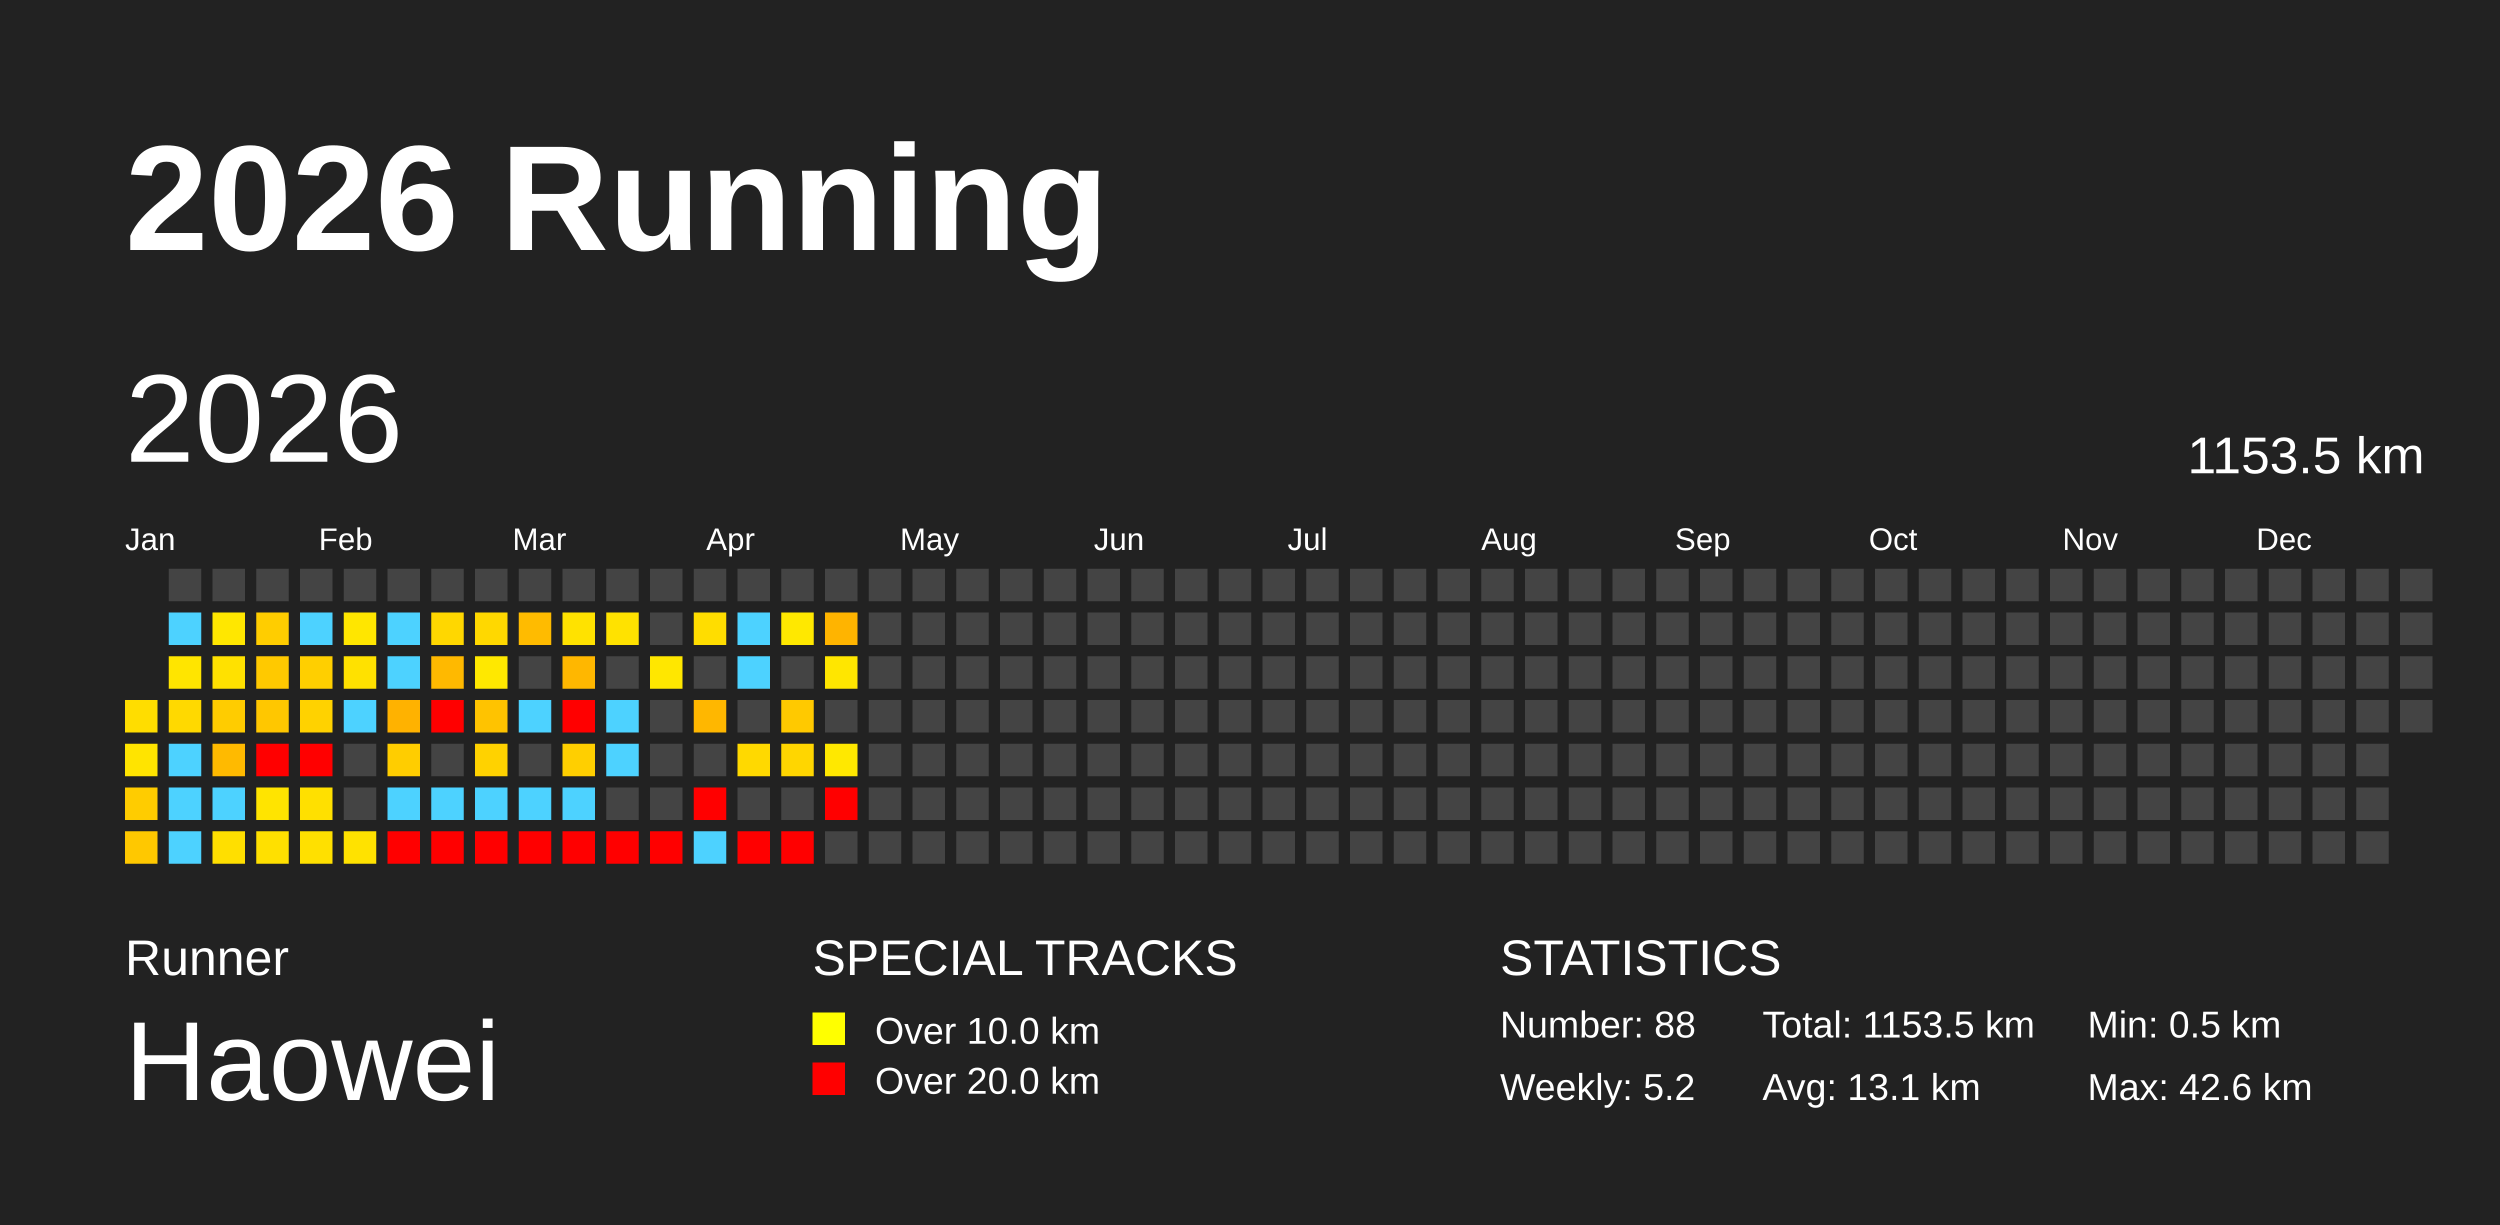
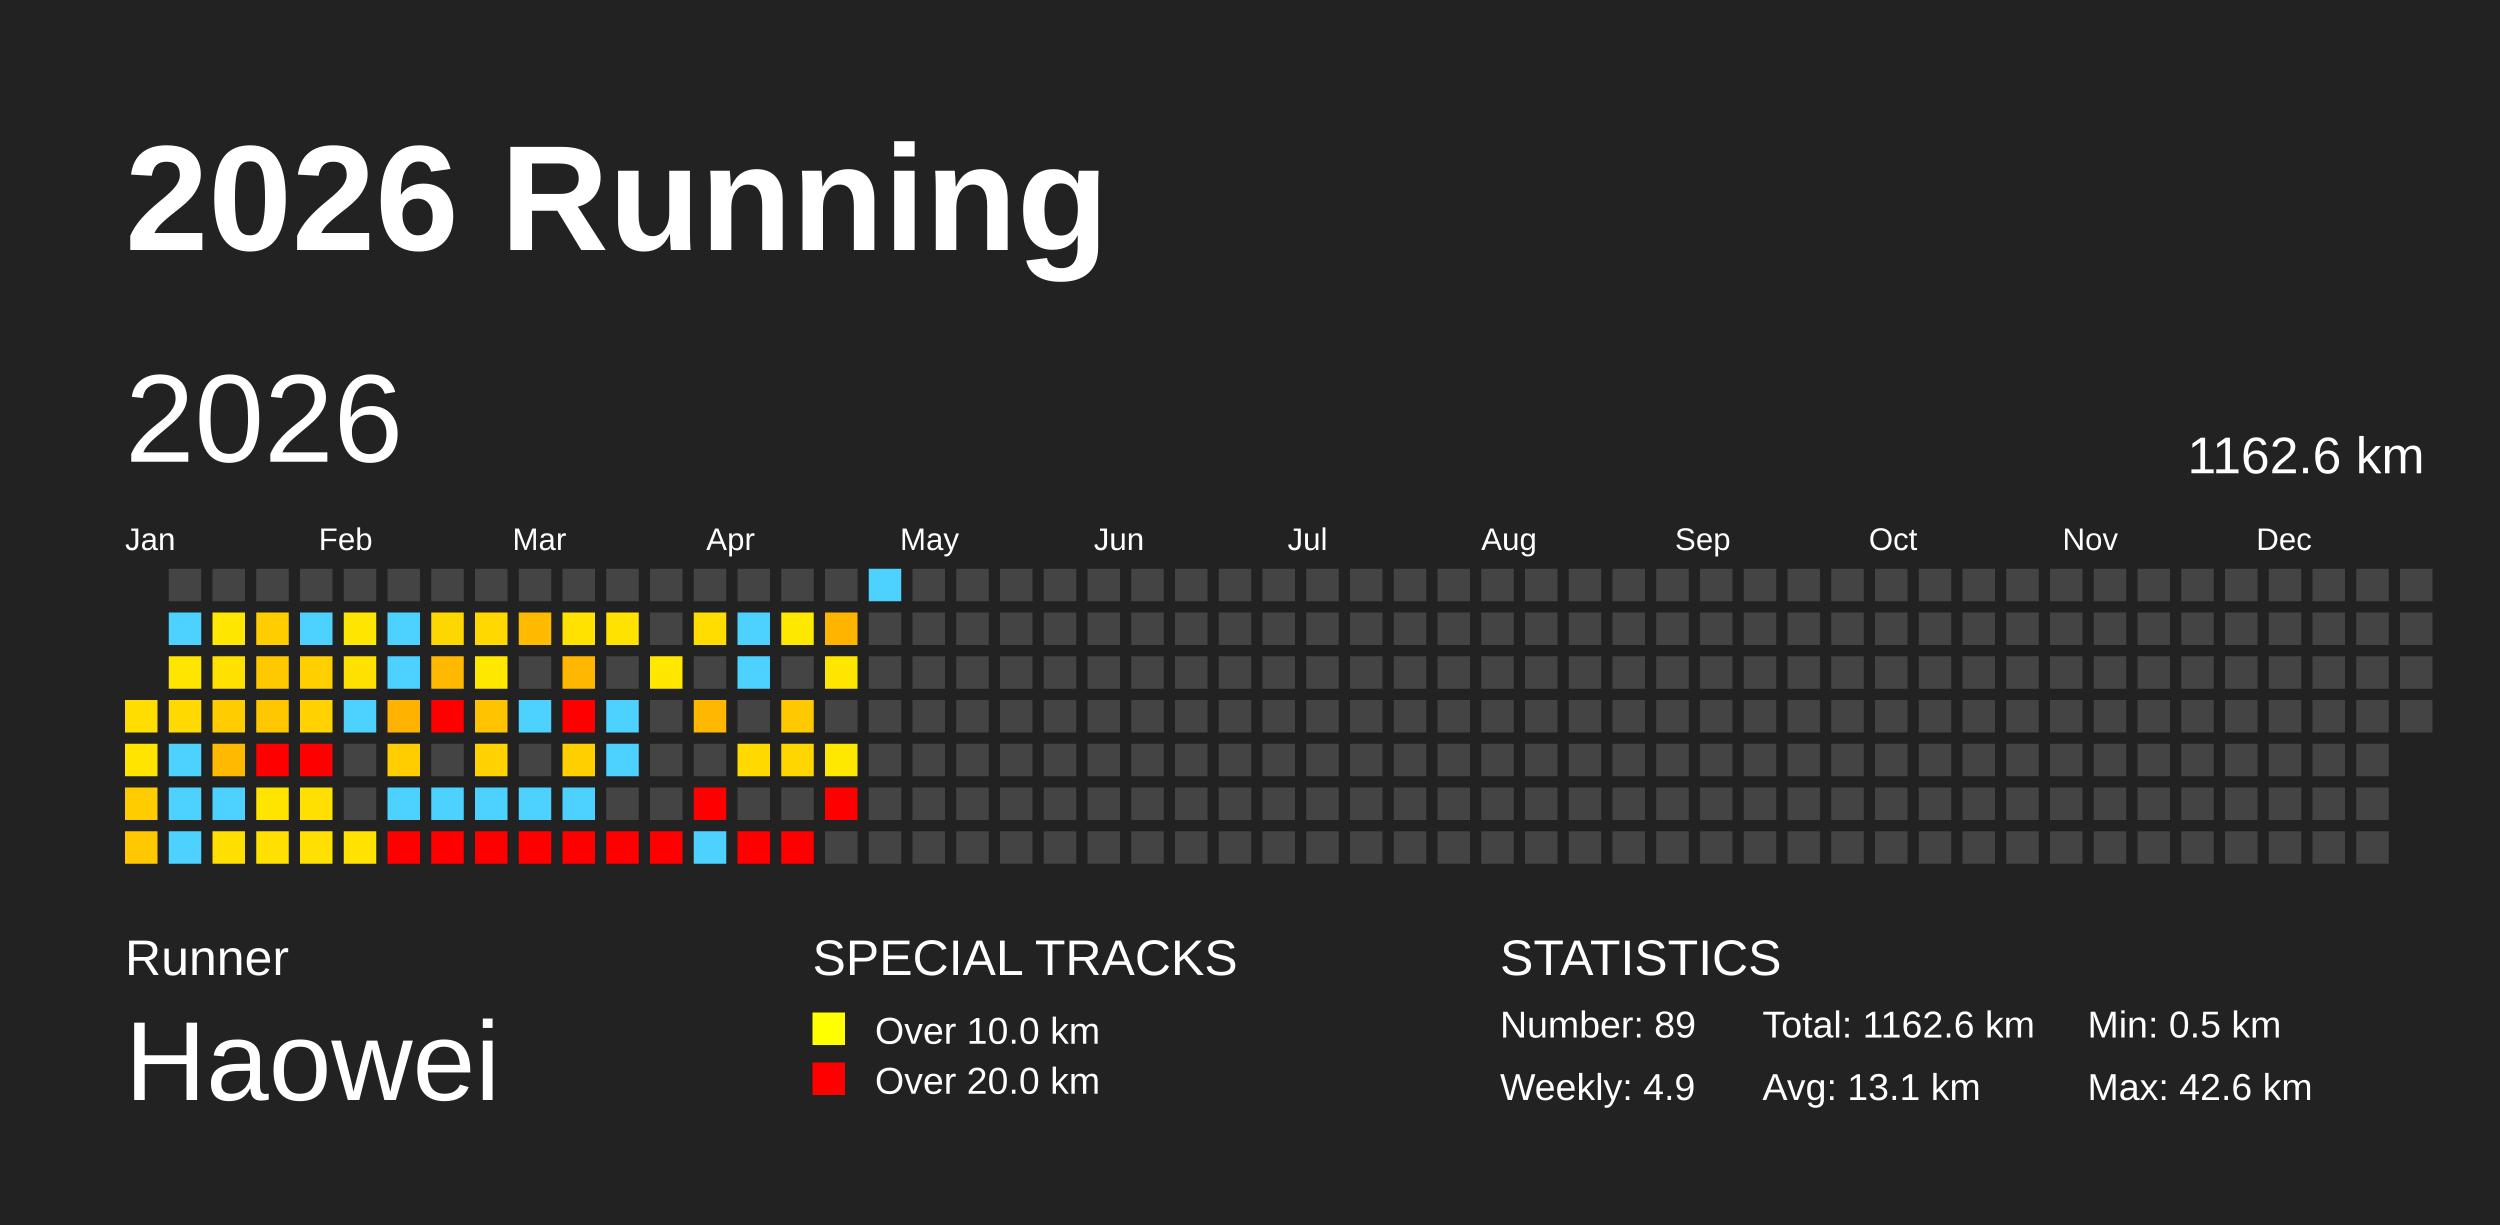
<svg xmlns="http://www.w3.org/2000/svg" baseProfile="full" height="98mm" version="1.1" viewBox="0,0,200,98" width="200mm">
  <defs />
  <rect fill="#222222" height="98" width="200" x="0" y="0" />
  <text fill="#FFFFFF" style="font-size:12px; font-family:Arial; font-weight:bold;" x="10" y="20">2026 Running</text>
  <text fill="#FFFFFF" style="font-size:4px; font-family:Arial" x="10" y="78">Runner</text>
  <text fill="#FFFFFF" style="font-size:9px; font-family:Arial" x="10" y="88">Haowei</text>
  <text fill="#FFFFFF" style="font-size:4px; font-family:Arial" x="65" y="78">SPECIAL TRACKS</text>
  <rect fill="yellow" height="2.6" width="2.6" x="65" y="81" />
  <text fill="#FFFFFF" style="font-size:3px; font-family:Arial" x="70" y="83.5">Over 10.0 km</text>
  <rect fill="red" height="2.6" width="2.6" x="65" y="85" />
  <text fill="#FFFFFF" style="font-size:3px; font-family:Arial" x="70" y="87.5">Over 20.0 km</text>
  <text fill="#FFFFFF" style="font-size:4px; font-family:Arial" x="120" y="78">STATISTICS</text>
-   <text fill="#FFFFFF" style="font-size:3px; font-family:Arial" x="120" y="83">Number: 88</text>
-   <text fill="#FFFFFF" style="font-size:3px; font-family:Arial" x="120" y="88">Weekly: 5.2</text>
-   <text fill="#FFFFFF" style="font-size:3px; font-family:Arial" x="141" y="83">Total: 1153.5 km</text>
+   <text fill="#FFFFFF" style="font-size:3px; font-family:Arial" x="120" y="83">Number: 89</text>
+   <text fill="#FFFFFF" style="font-size:3px; font-family:Arial" x="120" y="88">Weekly: 4.9</text>
+   <text fill="#FFFFFF" style="font-size:3px; font-family:Arial" x="141" y="83">Total: 1162.6 km</text>
  <text fill="#FFFFFF" style="font-size:3px; font-family:Arial" x="141" y="88">Avg: 13.1 km</text>
  <text fill="#FFFFFF" style="font-size:3px; font-family:Arial" x="167" y="83">Min: 0.5 km</text>
  <text fill="#FFFFFF" style="font-size:3px; font-family:Arial" x="167" y="88">Max: 42.6 km</text>
  <text dominant-baseline="hanging" fill="#FFFFFF" style="font-size:10.0px; font-family:Arial;" x="10" y="30">2026</text>
-   <text dominant-baseline="hanging" fill="#FFFFFF" style="font-size:4.125px; font-family:Arial;" x="175" y="35">1153.5 km</text>
+   <text dominant-baseline="hanging" fill="#FFFFFF" style="font-size:4.125px; font-family:Arial;" x="175" y="35">1162.6 km</text>
  <text fill="#FFFFFF" style="font-size:2.5px; font-family:Arial" x="10.0" y="44">Jan</text>
  <text fill="#FFFFFF" style="font-size:2.5px; font-family:Arial" x="25.5" y="44">Feb</text>
  <text fill="#FFFFFF" style="font-size:2.5px; font-family:Arial" x="41.0" y="44">Mar</text>
  <text fill="#FFFFFF" style="font-size:2.5px; font-family:Arial" x="56.5" y="44">Apr</text>
  <text fill="#FFFFFF" style="font-size:2.5px; font-family:Arial" x="72.0" y="44">May</text>
  <text fill="#FFFFFF" style="font-size:2.5px; font-family:Arial" x="87.5" y="44">Jun</text>
  <text fill="#FFFFFF" style="font-size:2.5px; font-family:Arial" x="103.0" y="44">Jul</text>
  <text fill="#FFFFFF" style="font-size:2.5px; font-family:Arial" x="118.5" y="44">Aug</text>
  <text fill="#FFFFFF" style="font-size:2.5px; font-family:Arial" x="134.0" y="44">Sep</text>
  <text fill="#FFFFFF" style="font-size:2.5px; font-family:Arial" x="149.5" y="44">Oct</text>
  <text fill="#FFFFFF" style="font-size:2.5px; font-family:Arial" x="165.0" y="44">Nov</text>
  <text fill="#FFFFFF" style="font-size:2.5px; font-family:Arial" x="180.5" y="44">Dec</text>
  <rect fill="#ffdd00" height="2.6" width="2.6" x="10.0" y="56.0" />
  <rect fill="#ffe400" height="2.6" width="2.6" x="10.0" y="59.5" />
  <rect fill="#ffcc00" height="2.6" width="2.6" x="10.0" y="63.0" />
  <rect fill="#ffc800" height="2.6" width="2.6" x="10.0" y="66.5" />
  <rect fill="#444444" height="2.6" width="2.6" x="13.5" y="45.5" />
  <rect fill="#4dd2ff" height="2.6" width="2.6" x="13.5" y="49.0" />
  <rect fill="#ffe500" height="2.6" width="2.6" x="13.5" y="52.5" />
  <rect fill="#ffd900" height="2.6" width="2.6" x="13.5" y="56.0" />
  <rect fill="#4dd2ff" height="2.6" width="2.6" x="13.5" y="59.5" />
  <rect fill="#4dd2ff" height="2.6" width="2.6" x="13.5" y="63.0" />
  <rect fill="#4dd2ff" height="2.6" width="2.6" x="13.5" y="66.5" />
  <rect fill="#444444" height="2.6" width="2.6" x="17.0" y="45.5" />
  <rect fill="#ffe700" height="2.6" width="2.6" x="17.0" y="49.0" />
  <rect fill="#ffe100" height="2.6" width="2.6" x="17.0" y="52.5" />
  <rect fill="#ffcc00" height="2.6" width="2.6" x="17.0" y="56.0" />
  <rect fill="#ffba00" height="2.6" width="2.6" x="17.0" y="59.5" />
  <rect fill="#4dd2ff" height="2.6" width="2.6" x="17.0" y="63.0" />
  <rect fill="#ffdf00" height="2.6" width="2.6" x="17.0" y="66.5" />
  <rect fill="#444444" height="2.6" width="2.6" x="20.5" y="45.5" />
  <rect fill="#ffcd00" height="2.6" width="2.6" x="20.5" y="49.0" />
  <rect fill="#ffc900" height="2.6" width="2.6" x="20.5" y="52.5" />
  <rect fill="#ffc700" height="2.6" width="2.6" x="20.5" y="56.0" />
  <rect fill="red" height="2.6" width="2.6" x="20.5" y="59.5" />
  <rect fill="#ffe400" height="2.6" width="2.6" x="20.5" y="63.0" />
  <rect fill="#ffe000" height="2.6" width="2.6" x="20.5" y="66.5" />
  <rect fill="#444444" height="2.6" width="2.6" x="24.0" y="45.5" />
  <rect fill="#4dd2ff" height="2.6" width="2.6" x="24.0" y="49.0" />
  <rect fill="#ffcf00" height="2.6" width="2.6" x="24.0" y="52.5" />
  <rect fill="#ffd200" height="2.6" width="2.6" x="24.0" y="56.0" />
  <rect fill="red" height="2.6" width="2.6" x="24.0" y="59.5" />
  <rect fill="#ffe000" height="2.6" width="2.6" x="24.0" y="63.0" />
  <rect fill="#ffe000" height="2.6" width="2.6" x="24.0" y="66.5" />
  <rect fill="#444444" height="2.6" width="2.6" x="27.5" y="45.5" />
  <rect fill="#ffe600" height="2.6" width="2.6" x="27.5" y="49.0" />
  <rect fill="#ffe100" height="2.6" width="2.6" x="27.5" y="52.5" />
  <rect fill="#4dd2ff" height="2.6" width="2.6" x="27.5" y="56.0" />
  <rect fill="#444444" height="2.6" width="2.6" x="27.5" y="59.5" />
  <rect fill="#444444" height="2.6" width="2.6" x="27.5" y="63.0" />
  <rect fill="#ffe200" height="2.6" width="2.6" x="27.5" y="66.5" />
  <rect fill="#444444" height="2.6" width="2.6" x="31.0" y="45.5" />
  <rect fill="#4dd2ff" height="2.6" width="2.6" x="31.0" y="49.0" />
  <rect fill="#4dd2ff" height="2.6" width="2.6" x="31.0" y="52.5" />
  <rect fill="#ffb200" height="2.6" width="2.6" x="31.0" y="56.0" />
  <rect fill="#ffcd00" height="2.6" width="2.6" x="31.0" y="59.5" />
  <rect fill="#4dd2ff" height="2.6" width="2.6" x="31.0" y="63.0" />
  <rect fill="red" height="2.6" width="2.6" x="31.0" y="66.5" />
  <rect fill="#444444" height="2.6" width="2.6" x="34.5" y="45.5" />
  <rect fill="#ffd700" height="2.6" width="2.6" x="34.5" y="49.0" />
  <rect fill="#ffb900" height="2.6" width="2.6" x="34.5" y="52.5" />
  <rect fill="red" height="2.6" width="2.6" x="34.5" y="56.0" />
  <rect fill="#444444" height="2.6" width="2.6" x="34.5" y="59.5" />
  <rect fill="#4dd2ff" height="2.6" width="2.6" x="34.5" y="63.0" />
  <rect fill="red" height="2.6" width="2.6" x="34.5" y="66.5" />
  <rect fill="#444444" height="2.6" width="2.6" x="38.0" y="45.5" />
  <rect fill="#ffd800" height="2.6" width="2.6" x="38.0" y="49.0" />
  <rect fill="#ffe800" height="2.6" width="2.6" x="38.0" y="52.5" />
  <rect fill="#ffc300" height="2.6" width="2.6" x="38.0" y="56.0" />
  <rect fill="#ffd200" height="2.6" width="2.6" x="38.0" y="59.5" />
  <rect fill="#4dd2ff" height="2.6" width="2.6" x="38.0" y="63.0" />
  <rect fill="red" height="2.6" width="2.6" x="38.0" y="66.5" />
  <rect fill="#444444" height="2.6" width="2.6" x="41.5" y="45.5" />
  <rect fill="#ffbb00" height="2.6" width="2.6" x="41.5" y="49.0" />
  <rect fill="#444444" height="2.6" width="2.6" x="41.5" y="52.5" />
  <rect fill="#4dd2ff" height="2.6" width="2.6" x="41.5" y="56.0" />
  <rect fill="#444444" height="2.6" width="2.6" x="41.5" y="59.5" />
  <rect fill="#4dd2ff" height="2.6" width="2.6" x="41.5" y="63.0" />
  <rect fill="red" height="2.6" width="2.6" x="41.5" y="66.5" />
  <rect fill="#444444" height="2.6" width="2.6" x="45.0" y="45.5" />
  <rect fill="#ffe200" height="2.6" width="2.6" x="45.0" y="49.0" />
  <rect fill="#ffb700" height="2.6" width="2.6" x="45.0" y="52.5" />
  <rect fill="red" height="2.6" width="2.6" x="45.0" y="56.0" />
  <rect fill="#ffcf00" height="2.6" width="2.6" x="45.0" y="59.5" />
  <rect fill="#4dd2ff" height="2.6" width="2.6" x="45.0" y="63.0" />
  <rect fill="red" height="2.6" width="2.6" x="45.0" y="66.5" />
  <rect fill="#444444" height="2.6" width="2.6" x="48.5" y="45.5" />
  <rect fill="#ffe200" height="2.6" width="2.6" x="48.5" y="49.0" />
  <rect fill="#444444" height="2.6" width="2.6" x="48.5" y="52.5" />
  <rect fill="#4dd2ff" height="2.6" width="2.6" x="48.5" y="56.0" />
  <rect fill="#4dd2ff" height="2.6" width="2.6" x="48.5" y="59.5" />
  <rect fill="#444444" height="2.6" width="2.6" x="48.5" y="63.0" />
  <rect fill="red" height="2.6" width="2.6" x="48.5" y="66.5" />
  <rect fill="#444444" height="2.6" width="2.6" x="52.0" y="45.5" />
  <rect fill="#444444" height="2.6" width="2.6" x="52.0" y="49.0" />
  <rect fill="#ffe700" height="2.6" width="2.6" x="52.0" y="52.5" />
  <rect fill="#444444" height="2.6" width="2.6" x="52.0" y="56.0" />
  <rect fill="#444444" height="2.6" width="2.6" x="52.0" y="59.5" />
  <rect fill="#444444" height="2.6" width="2.6" x="52.0" y="63.0" />
  <rect fill="red" height="2.6" width="2.6" x="52.0" y="66.5" />
  <rect fill="#444444" height="2.6" width="2.6" x="55.5" y="45.5" />
  <rect fill="#ffdd00" height="2.6" width="2.6" x="55.5" y="49.0" />
  <rect fill="#444444" height="2.6" width="2.6" x="55.5" y="52.5" />
  <rect fill="#ffb700" height="2.6" width="2.6" x="55.5" y="56.0" />
  <rect fill="#444444" height="2.6" width="2.6" x="55.5" y="59.5" />
  <rect fill="red" height="2.6" width="2.6" x="55.5" y="63.0" />
  <rect fill="#4dd2ff" height="2.6" width="2.6" x="55.5" y="66.5" />
  <rect fill="#444444" height="2.6" width="2.6" x="59.0" y="45.5" />
  <rect fill="#4dd2ff" height="2.6" width="2.6" x="59.0" y="49.0" />
  <rect fill="#4dd2ff" height="2.6" width="2.6" x="59.0" y="52.5" />
  <rect fill="#444444" height="2.6" width="2.6" x="59.0" y="56.0" />
  <rect fill="#ffd900" height="2.6" width="2.6" x="59.0" y="59.5" />
  <rect fill="#444444" height="2.6" width="2.6" x="59.0" y="63.0" />
  <rect fill="red" height="2.6" width="2.6" x="59.0" y="66.5" />
  <rect fill="#444444" height="2.6" width="2.6" x="62.5" y="45.5" />
  <rect fill="#ffe800" height="2.6" width="2.6" x="62.5" y="49.0" />
  <rect fill="#444444" height="2.6" width="2.6" x="62.5" y="52.5" />
  <rect fill="#ffc900" height="2.6" width="2.6" x="62.5" y="56.0" />
  <rect fill="#ffd600" height="2.6" width="2.6" x="62.5" y="59.5" />
  <rect fill="#444444" height="2.6" width="2.6" x="62.5" y="63.0" />
  <rect fill="red" height="2.6" width="2.6" x="62.5" y="66.5" />
  <rect fill="#444444" height="2.6" width="2.6" x="66.0" y="45.5" />
  <rect fill="#ffb400" height="2.6" width="2.6" x="66.0" y="49.0" />
  <rect fill="#ffe600" height="2.6" width="2.6" x="66.0" y="52.5" />
  <rect fill="#444444" height="2.6" width="2.6" x="66.0" y="56.0" />
  <rect fill="#ffe800" height="2.6" width="2.6" x="66.0" y="59.5" />
  <rect fill="red" height="2.6" width="2.6" x="66.0" y="63.0" />
  <rect fill="#444444" height="2.6" width="2.6" x="66.0" y="66.5" />
-   <rect fill="#444444" height="2.6" width="2.6" x="69.5" y="45.5" />
+   <rect fill="#4dd2ff" height="2.6" width="2.6" x="69.5" y="45.5" />
  <rect fill="#444444" height="2.6" width="2.6" x="69.5" y="49.0" />
  <rect fill="#444444" height="2.6" width="2.6" x="69.5" y="52.5" />
  <rect fill="#444444" height="2.6" width="2.6" x="69.5" y="56.0" />
  <rect fill="#444444" height="2.6" width="2.6" x="69.5" y="59.5" />
  <rect fill="#444444" height="2.6" width="2.6" x="69.5" y="63.0" />
  <rect fill="#444444" height="2.6" width="2.6" x="69.5" y="66.5" />
  <rect fill="#444444" height="2.6" width="2.6" x="73.0" y="45.5" />
  <rect fill="#444444" height="2.6" width="2.6" x="73.0" y="49.0" />
  <rect fill="#444444" height="2.6" width="2.6" x="73.0" y="52.5" />
  <rect fill="#444444" height="2.6" width="2.6" x="73.0" y="56.0" />
  <rect fill="#444444" height="2.6" width="2.6" x="73.0" y="59.5" />
  <rect fill="#444444" height="2.6" width="2.6" x="73.0" y="63.0" />
  <rect fill="#444444" height="2.6" width="2.6" x="73.0" y="66.5" />
  <rect fill="#444444" height="2.6" width="2.6" x="76.5" y="45.5" />
  <rect fill="#444444" height="2.6" width="2.6" x="76.5" y="49.0" />
  <rect fill="#444444" height="2.6" width="2.6" x="76.5" y="52.5" />
  <rect fill="#444444" height="2.6" width="2.6" x="76.5" y="56.0" />
  <rect fill="#444444" height="2.6" width="2.6" x="76.5" y="59.5" />
  <rect fill="#444444" height="2.6" width="2.6" x="76.5" y="63.0" />
  <rect fill="#444444" height="2.6" width="2.6" x="76.5" y="66.5" />
  <rect fill="#444444" height="2.6" width="2.6" x="80.0" y="45.5" />
  <rect fill="#444444" height="2.6" width="2.6" x="80.0" y="49.0" />
  <rect fill="#444444" height="2.6" width="2.6" x="80.0" y="52.5" />
  <rect fill="#444444" height="2.6" width="2.6" x="80.0" y="56.0" />
  <rect fill="#444444" height="2.6" width="2.6" x="80.0" y="59.5" />
  <rect fill="#444444" height="2.6" width="2.6" x="80.0" y="63.0" />
  <rect fill="#444444" height="2.6" width="2.6" x="80.0" y="66.5" />
  <rect fill="#444444" height="2.6" width="2.6" x="83.5" y="45.5" />
  <rect fill="#444444" height="2.6" width="2.6" x="83.5" y="49.0" />
  <rect fill="#444444" height="2.6" width="2.6" x="83.5" y="52.5" />
  <rect fill="#444444" height="2.6" width="2.6" x="83.5" y="56.0" />
  <rect fill="#444444" height="2.6" width="2.6" x="83.5" y="59.5" />
  <rect fill="#444444" height="2.6" width="2.6" x="83.5" y="63.0" />
  <rect fill="#444444" height="2.6" width="2.6" x="83.5" y="66.5" />
  <rect fill="#444444" height="2.6" width="2.6" x="87.0" y="45.5" />
  <rect fill="#444444" height="2.6" width="2.6" x="87.0" y="49.0" />
  <rect fill="#444444" height="2.6" width="2.6" x="87.0" y="52.5" />
  <rect fill="#444444" height="2.6" width="2.6" x="87.0" y="56.0" />
  <rect fill="#444444" height="2.6" width="2.6" x="87.0" y="59.5" />
  <rect fill="#444444" height="2.6" width="2.6" x="87.0" y="63.0" />
  <rect fill="#444444" height="2.6" width="2.6" x="87.0" y="66.5" />
  <rect fill="#444444" height="2.6" width="2.6" x="90.5" y="45.5" />
  <rect fill="#444444" height="2.6" width="2.6" x="90.5" y="49.0" />
  <rect fill="#444444" height="2.6" width="2.6" x="90.5" y="52.5" />
  <rect fill="#444444" height="2.6" width="2.6" x="90.5" y="56.0" />
  <rect fill="#444444" height="2.6" width="2.6" x="90.5" y="59.5" />
  <rect fill="#444444" height="2.6" width="2.6" x="90.5" y="63.0" />
  <rect fill="#444444" height="2.6" width="2.6" x="90.5" y="66.5" />
  <rect fill="#444444" height="2.6" width="2.6" x="94.0" y="45.5" />
  <rect fill="#444444" height="2.6" width="2.6" x="94.0" y="49.0" />
  <rect fill="#444444" height="2.6" width="2.6" x="94.0" y="52.5" />
  <rect fill="#444444" height="2.6" width="2.6" x="94.0" y="56.0" />
  <rect fill="#444444" height="2.6" width="2.6" x="94.0" y="59.5" />
  <rect fill="#444444" height="2.6" width="2.6" x="94.0" y="63.0" />
  <rect fill="#444444" height="2.6" width="2.6" x="94.0" y="66.5" />
  <rect fill="#444444" height="2.6" width="2.6" x="97.5" y="45.5" />
  <rect fill="#444444" height="2.6" width="2.6" x="97.5" y="49.0" />
  <rect fill="#444444" height="2.6" width="2.6" x="97.5" y="52.5" />
  <rect fill="#444444" height="2.6" width="2.6" x="97.5" y="56.0" />
  <rect fill="#444444" height="2.6" width="2.6" x="97.5" y="59.5" />
  <rect fill="#444444" height="2.6" width="2.6" x="97.5" y="63.0" />
  <rect fill="#444444" height="2.6" width="2.6" x="97.5" y="66.5" />
  <rect fill="#444444" height="2.6" width="2.6" x="101.0" y="45.5" />
  <rect fill="#444444" height="2.6" width="2.6" x="101.0" y="49.0" />
  <rect fill="#444444" height="2.6" width="2.6" x="101.0" y="52.5" />
  <rect fill="#444444" height="2.6" width="2.6" x="101.0" y="56.0" />
  <rect fill="#444444" height="2.6" width="2.6" x="101.0" y="59.5" />
  <rect fill="#444444" height="2.6" width="2.6" x="101.0" y="63.0" />
  <rect fill="#444444" height="2.6" width="2.6" x="101.0" y="66.5" />
  <rect fill="#444444" height="2.6" width="2.6" x="104.5" y="45.5" />
  <rect fill="#444444" height="2.6" width="2.6" x="104.5" y="49.0" />
  <rect fill="#444444" height="2.6" width="2.6" x="104.5" y="52.5" />
  <rect fill="#444444" height="2.6" width="2.6" x="104.5" y="56.0" />
  <rect fill="#444444" height="2.6" width="2.6" x="104.5" y="59.5" />
  <rect fill="#444444" height="2.6" width="2.6" x="104.5" y="63.0" />
  <rect fill="#444444" height="2.6" width="2.6" x="104.5" y="66.5" />
  <rect fill="#444444" height="2.6" width="2.6" x="108.0" y="45.5" />
  <rect fill="#444444" height="2.6" width="2.6" x="108.0" y="49.0" />
  <rect fill="#444444" height="2.6" width="2.6" x="108.0" y="52.5" />
  <rect fill="#444444" height="2.6" width="2.6" x="108.0" y="56.0" />
  <rect fill="#444444" height="2.6" width="2.6" x="108.0" y="59.5" />
  <rect fill="#444444" height="2.6" width="2.6" x="108.0" y="63.0" />
  <rect fill="#444444" height="2.6" width="2.6" x="108.0" y="66.5" />
  <rect fill="#444444" height="2.6" width="2.6" x="111.5" y="45.5" />
  <rect fill="#444444" height="2.6" width="2.6" x="111.5" y="49.0" />
  <rect fill="#444444" height="2.6" width="2.6" x="111.5" y="52.5" />
  <rect fill="#444444" height="2.6" width="2.6" x="111.5" y="56.0" />
  <rect fill="#444444" height="2.6" width="2.6" x="111.5" y="59.5" />
  <rect fill="#444444" height="2.6" width="2.6" x="111.5" y="63.0" />
  <rect fill="#444444" height="2.6" width="2.6" x="111.5" y="66.5" />
  <rect fill="#444444" height="2.6" width="2.6" x="115.0" y="45.5" />
  <rect fill="#444444" height="2.6" width="2.6" x="115.0" y="49.0" />
  <rect fill="#444444" height="2.6" width="2.6" x="115.0" y="52.5" />
  <rect fill="#444444" height="2.6" width="2.6" x="115.0" y="56.0" />
  <rect fill="#444444" height="2.6" width="2.6" x="115.0" y="59.5" />
  <rect fill="#444444" height="2.6" width="2.6" x="115.0" y="63.0" />
  <rect fill="#444444" height="2.6" width="2.6" x="115.0" y="66.5" />
  <rect fill="#444444" height="2.6" width="2.6" x="118.5" y="45.5" />
  <rect fill="#444444" height="2.6" width="2.6" x="118.5" y="49.0" />
  <rect fill="#444444" height="2.6" width="2.6" x="118.5" y="52.5" />
  <rect fill="#444444" height="2.6" width="2.6" x="118.5" y="56.0" />
  <rect fill="#444444" height="2.6" width="2.6" x="118.5" y="59.5" />
  <rect fill="#444444" height="2.6" width="2.6" x="118.5" y="63.0" />
  <rect fill="#444444" height="2.6" width="2.6" x="118.5" y="66.5" />
  <rect fill="#444444" height="2.6" width="2.6" x="122.0" y="45.5" />
  <rect fill="#444444" height="2.6" width="2.6" x="122.0" y="49.0" />
  <rect fill="#444444" height="2.6" width="2.6" x="122.0" y="52.5" />
  <rect fill="#444444" height="2.6" width="2.6" x="122.0" y="56.0" />
  <rect fill="#444444" height="2.6" width="2.6" x="122.0" y="59.5" />
  <rect fill="#444444" height="2.6" width="2.6" x="122.0" y="63.0" />
  <rect fill="#444444" height="2.6" width="2.6" x="122.0" y="66.5" />
  <rect fill="#444444" height="2.6" width="2.6" x="125.5" y="45.5" />
  <rect fill="#444444" height="2.6" width="2.6" x="125.5" y="49.0" />
  <rect fill="#444444" height="2.6" width="2.6" x="125.5" y="52.5" />
  <rect fill="#444444" height="2.6" width="2.6" x="125.5" y="56.0" />
  <rect fill="#444444" height="2.6" width="2.6" x="125.5" y="59.5" />
  <rect fill="#444444" height="2.6" width="2.6" x="125.5" y="63.0" />
  <rect fill="#444444" height="2.6" width="2.6" x="125.5" y="66.5" />
  <rect fill="#444444" height="2.6" width="2.6" x="129.0" y="45.5" />
  <rect fill="#444444" height="2.6" width="2.6" x="129.0" y="49.0" />
  <rect fill="#444444" height="2.6" width="2.6" x="129.0" y="52.5" />
  <rect fill="#444444" height="2.6" width="2.6" x="129.0" y="56.0" />
  <rect fill="#444444" height="2.6" width="2.6" x="129.0" y="59.5" />
  <rect fill="#444444" height="2.6" width="2.6" x="129.0" y="63.0" />
  <rect fill="#444444" height="2.6" width="2.6" x="129.0" y="66.5" />
  <rect fill="#444444" height="2.6" width="2.6" x="132.5" y="45.5" />
  <rect fill="#444444" height="2.6" width="2.6" x="132.5" y="49.0" />
  <rect fill="#444444" height="2.6" width="2.6" x="132.5" y="52.5" />
  <rect fill="#444444" height="2.6" width="2.6" x="132.5" y="56.0" />
  <rect fill="#444444" height="2.6" width="2.6" x="132.5" y="59.5" />
  <rect fill="#444444" height="2.6" width="2.6" x="132.5" y="63.0" />
  <rect fill="#444444" height="2.6" width="2.6" x="132.5" y="66.5" />
  <rect fill="#444444" height="2.6" width="2.6" x="136.0" y="45.5" />
  <rect fill="#444444" height="2.6" width="2.6" x="136.0" y="49.0" />
  <rect fill="#444444" height="2.6" width="2.6" x="136.0" y="52.5" />
  <rect fill="#444444" height="2.6" width="2.6" x="136.0" y="56.0" />
  <rect fill="#444444" height="2.6" width="2.6" x="136.0" y="59.5" />
  <rect fill="#444444" height="2.6" width="2.6" x="136.0" y="63.0" />
  <rect fill="#444444" height="2.6" width="2.6" x="136.0" y="66.5" />
  <rect fill="#444444" height="2.6" width="2.6" x="139.5" y="45.5" />
  <rect fill="#444444" height="2.6" width="2.6" x="139.5" y="49.0" />
  <rect fill="#444444" height="2.6" width="2.6" x="139.5" y="52.5" />
  <rect fill="#444444" height="2.6" width="2.6" x="139.5" y="56.0" />
  <rect fill="#444444" height="2.6" width="2.6" x="139.5" y="59.5" />
  <rect fill="#444444" height="2.6" width="2.6" x="139.5" y="63.0" />
  <rect fill="#444444" height="2.6" width="2.6" x="139.5" y="66.5" />
  <rect fill="#444444" height="2.6" width="2.6" x="143.0" y="45.5" />
  <rect fill="#444444" height="2.6" width="2.6" x="143.0" y="49.0" />
  <rect fill="#444444" height="2.6" width="2.6" x="143.0" y="52.5" />
  <rect fill="#444444" height="2.6" width="2.6" x="143.0" y="56.0" />
  <rect fill="#444444" height="2.6" width="2.6" x="143.0" y="59.5" />
  <rect fill="#444444" height="2.6" width="2.6" x="143.0" y="63.0" />
  <rect fill="#444444" height="2.6" width="2.6" x="143.0" y="66.5" />
  <rect fill="#444444" height="2.6" width="2.6" x="146.5" y="45.5" />
  <rect fill="#444444" height="2.6" width="2.6" x="146.5" y="49.0" />
  <rect fill="#444444" height="2.6" width="2.6" x="146.5" y="52.5" />
  <rect fill="#444444" height="2.6" width="2.6" x="146.5" y="56.0" />
  <rect fill="#444444" height="2.6" width="2.6" x="146.5" y="59.5" />
  <rect fill="#444444" height="2.6" width="2.6" x="146.5" y="63.0" />
  <rect fill="#444444" height="2.6" width="2.6" x="146.5" y="66.5" />
  <rect fill="#444444" height="2.6" width="2.6" x="150.0" y="45.5" />
  <rect fill="#444444" height="2.6" width="2.6" x="150.0" y="49.0" />
  <rect fill="#444444" height="2.6" width="2.6" x="150.0" y="52.5" />
  <rect fill="#444444" height="2.6" width="2.6" x="150.0" y="56.0" />
  <rect fill="#444444" height="2.6" width="2.6" x="150.0" y="59.5" />
  <rect fill="#444444" height="2.6" width="2.6" x="150.0" y="63.0" />
  <rect fill="#444444" height="2.6" width="2.6" x="150.0" y="66.5" />
  <rect fill="#444444" height="2.6" width="2.6" x="153.5" y="45.5" />
  <rect fill="#444444" height="2.6" width="2.6" x="153.5" y="49.0" />
  <rect fill="#444444" height="2.6" width="2.6" x="153.5" y="52.5" />
  <rect fill="#444444" height="2.6" width="2.6" x="153.5" y="56.0" />
  <rect fill="#444444" height="2.6" width="2.6" x="153.5" y="59.5" />
  <rect fill="#444444" height="2.6" width="2.6" x="153.5" y="63.0" />
  <rect fill="#444444" height="2.6" width="2.6" x="153.5" y="66.5" />
  <rect fill="#444444" height="2.6" width="2.6" x="157.0" y="45.5" />
  <rect fill="#444444" height="2.6" width="2.6" x="157.0" y="49.0" />
  <rect fill="#444444" height="2.6" width="2.6" x="157.0" y="52.5" />
  <rect fill="#444444" height="2.6" width="2.6" x="157.0" y="56.0" />
  <rect fill="#444444" height="2.6" width="2.6" x="157.0" y="59.5" />
  <rect fill="#444444" height="2.6" width="2.6" x="157.0" y="63.0" />
  <rect fill="#444444" height="2.6" width="2.6" x="157.0" y="66.5" />
  <rect fill="#444444" height="2.6" width="2.6" x="160.5" y="45.5" />
  <rect fill="#444444" height="2.6" width="2.6" x="160.5" y="49.0" />
  <rect fill="#444444" height="2.6" width="2.6" x="160.5" y="52.5" />
  <rect fill="#444444" height="2.6" width="2.6" x="160.5" y="56.0" />
  <rect fill="#444444" height="2.6" width="2.6" x="160.5" y="59.5" />
  <rect fill="#444444" height="2.6" width="2.6" x="160.5" y="63.0" />
  <rect fill="#444444" height="2.6" width="2.6" x="160.5" y="66.5" />
  <rect fill="#444444" height="2.6" width="2.6" x="164.0" y="45.5" />
  <rect fill="#444444" height="2.6" width="2.6" x="164.0" y="49.0" />
  <rect fill="#444444" height="2.6" width="2.6" x="164.0" y="52.5" />
  <rect fill="#444444" height="2.6" width="2.6" x="164.0" y="56.0" />
  <rect fill="#444444" height="2.6" width="2.6" x="164.0" y="59.5" />
  <rect fill="#444444" height="2.6" width="2.6" x="164.0" y="63.0" />
  <rect fill="#444444" height="2.6" width="2.6" x="164.0" y="66.5" />
  <rect fill="#444444" height="2.6" width="2.6" x="167.5" y="45.5" />
  <rect fill="#444444" height="2.6" width="2.6" x="167.5" y="49.0" />
  <rect fill="#444444" height="2.6" width="2.6" x="167.5" y="52.5" />
  <rect fill="#444444" height="2.6" width="2.6" x="167.5" y="56.0" />
  <rect fill="#444444" height="2.6" width="2.6" x="167.5" y="59.5" />
  <rect fill="#444444" height="2.6" width="2.6" x="167.5" y="63.0" />
  <rect fill="#444444" height="2.6" width="2.6" x="167.5" y="66.5" />
  <rect fill="#444444" height="2.6" width="2.6" x="171.0" y="45.5" />
  <rect fill="#444444" height="2.6" width="2.6" x="171.0" y="49.0" />
  <rect fill="#444444" height="2.6" width="2.6" x="171.0" y="52.5" />
  <rect fill="#444444" height="2.6" width="2.6" x="171.0" y="56.0" />
  <rect fill="#444444" height="2.6" width="2.6" x="171.0" y="59.5" />
  <rect fill="#444444" height="2.6" width="2.6" x="171.0" y="63.0" />
  <rect fill="#444444" height="2.6" width="2.6" x="171.0" y="66.5" />
  <rect fill="#444444" height="2.6" width="2.6" x="174.5" y="45.5" />
  <rect fill="#444444" height="2.6" width="2.6" x="174.5" y="49.0" />
  <rect fill="#444444" height="2.6" width="2.6" x="174.5" y="52.5" />
  <rect fill="#444444" height="2.6" width="2.6" x="174.5" y="56.0" />
  <rect fill="#444444" height="2.6" width="2.6" x="174.5" y="59.5" />
  <rect fill="#444444" height="2.6" width="2.6" x="174.5" y="63.0" />
  <rect fill="#444444" height="2.6" width="2.6" x="174.5" y="66.5" />
  <rect fill="#444444" height="2.6" width="2.6" x="178.0" y="45.5" />
  <rect fill="#444444" height="2.6" width="2.6" x="178.0" y="49.0" />
  <rect fill="#444444" height="2.6" width="2.6" x="178.0" y="52.5" />
  <rect fill="#444444" height="2.6" width="2.6" x="178.0" y="56.0" />
  <rect fill="#444444" height="2.6" width="2.6" x="178.0" y="59.5" />
  <rect fill="#444444" height="2.6" width="2.6" x="178.0" y="63.0" />
  <rect fill="#444444" height="2.6" width="2.6" x="178.0" y="66.5" />
  <rect fill="#444444" height="2.6" width="2.6" x="181.5" y="45.5" />
  <rect fill="#444444" height="2.6" width="2.6" x="181.5" y="49.0" />
  <rect fill="#444444" height="2.6" width="2.6" x="181.5" y="52.5" />
  <rect fill="#444444" height="2.6" width="2.6" x="181.5" y="56.0" />
  <rect fill="#444444" height="2.6" width="2.6" x="181.5" y="59.5" />
  <rect fill="#444444" height="2.6" width="2.6" x="181.5" y="63.0" />
  <rect fill="#444444" height="2.6" width="2.6" x="181.5" y="66.5" />
  <rect fill="#444444" height="2.6" width="2.6" x="185.0" y="45.5" />
  <rect fill="#444444" height="2.6" width="2.6" x="185.0" y="49.0" />
  <rect fill="#444444" height="2.6" width="2.6" x="185.0" y="52.5" />
  <rect fill="#444444" height="2.6" width="2.6" x="185.0" y="56.0" />
  <rect fill="#444444" height="2.6" width="2.6" x="185.0" y="59.5" />
  <rect fill="#444444" height="2.6" width="2.6" x="185.0" y="63.0" />
  <rect fill="#444444" height="2.6" width="2.6" x="185.0" y="66.5" />
  <rect fill="#444444" height="2.6" width="2.6" x="188.5" y="45.5" />
  <rect fill="#444444" height="2.6" width="2.6" x="188.5" y="49.0" />
  <rect fill="#444444" height="2.6" width="2.6" x="188.5" y="52.5" />
  <rect fill="#444444" height="2.6" width="2.6" x="188.5" y="56.0" />
  <rect fill="#444444" height="2.6" width="2.6" x="188.5" y="59.5" />
  <rect fill="#444444" height="2.6" width="2.6" x="188.5" y="63.0" />
  <rect fill="#444444" height="2.6" width="2.6" x="188.5" y="66.5" />
  <rect fill="#444444" height="2.6" width="2.6" x="192.0" y="45.5" />
  <rect fill="#444444" height="2.6" width="2.6" x="192.0" y="49.0" />
  <rect fill="#444444" height="2.6" width="2.6" x="192.0" y="52.5" />
  <rect fill="#444444" height="2.6" width="2.6" x="192.0" y="56.0" />
</svg>
